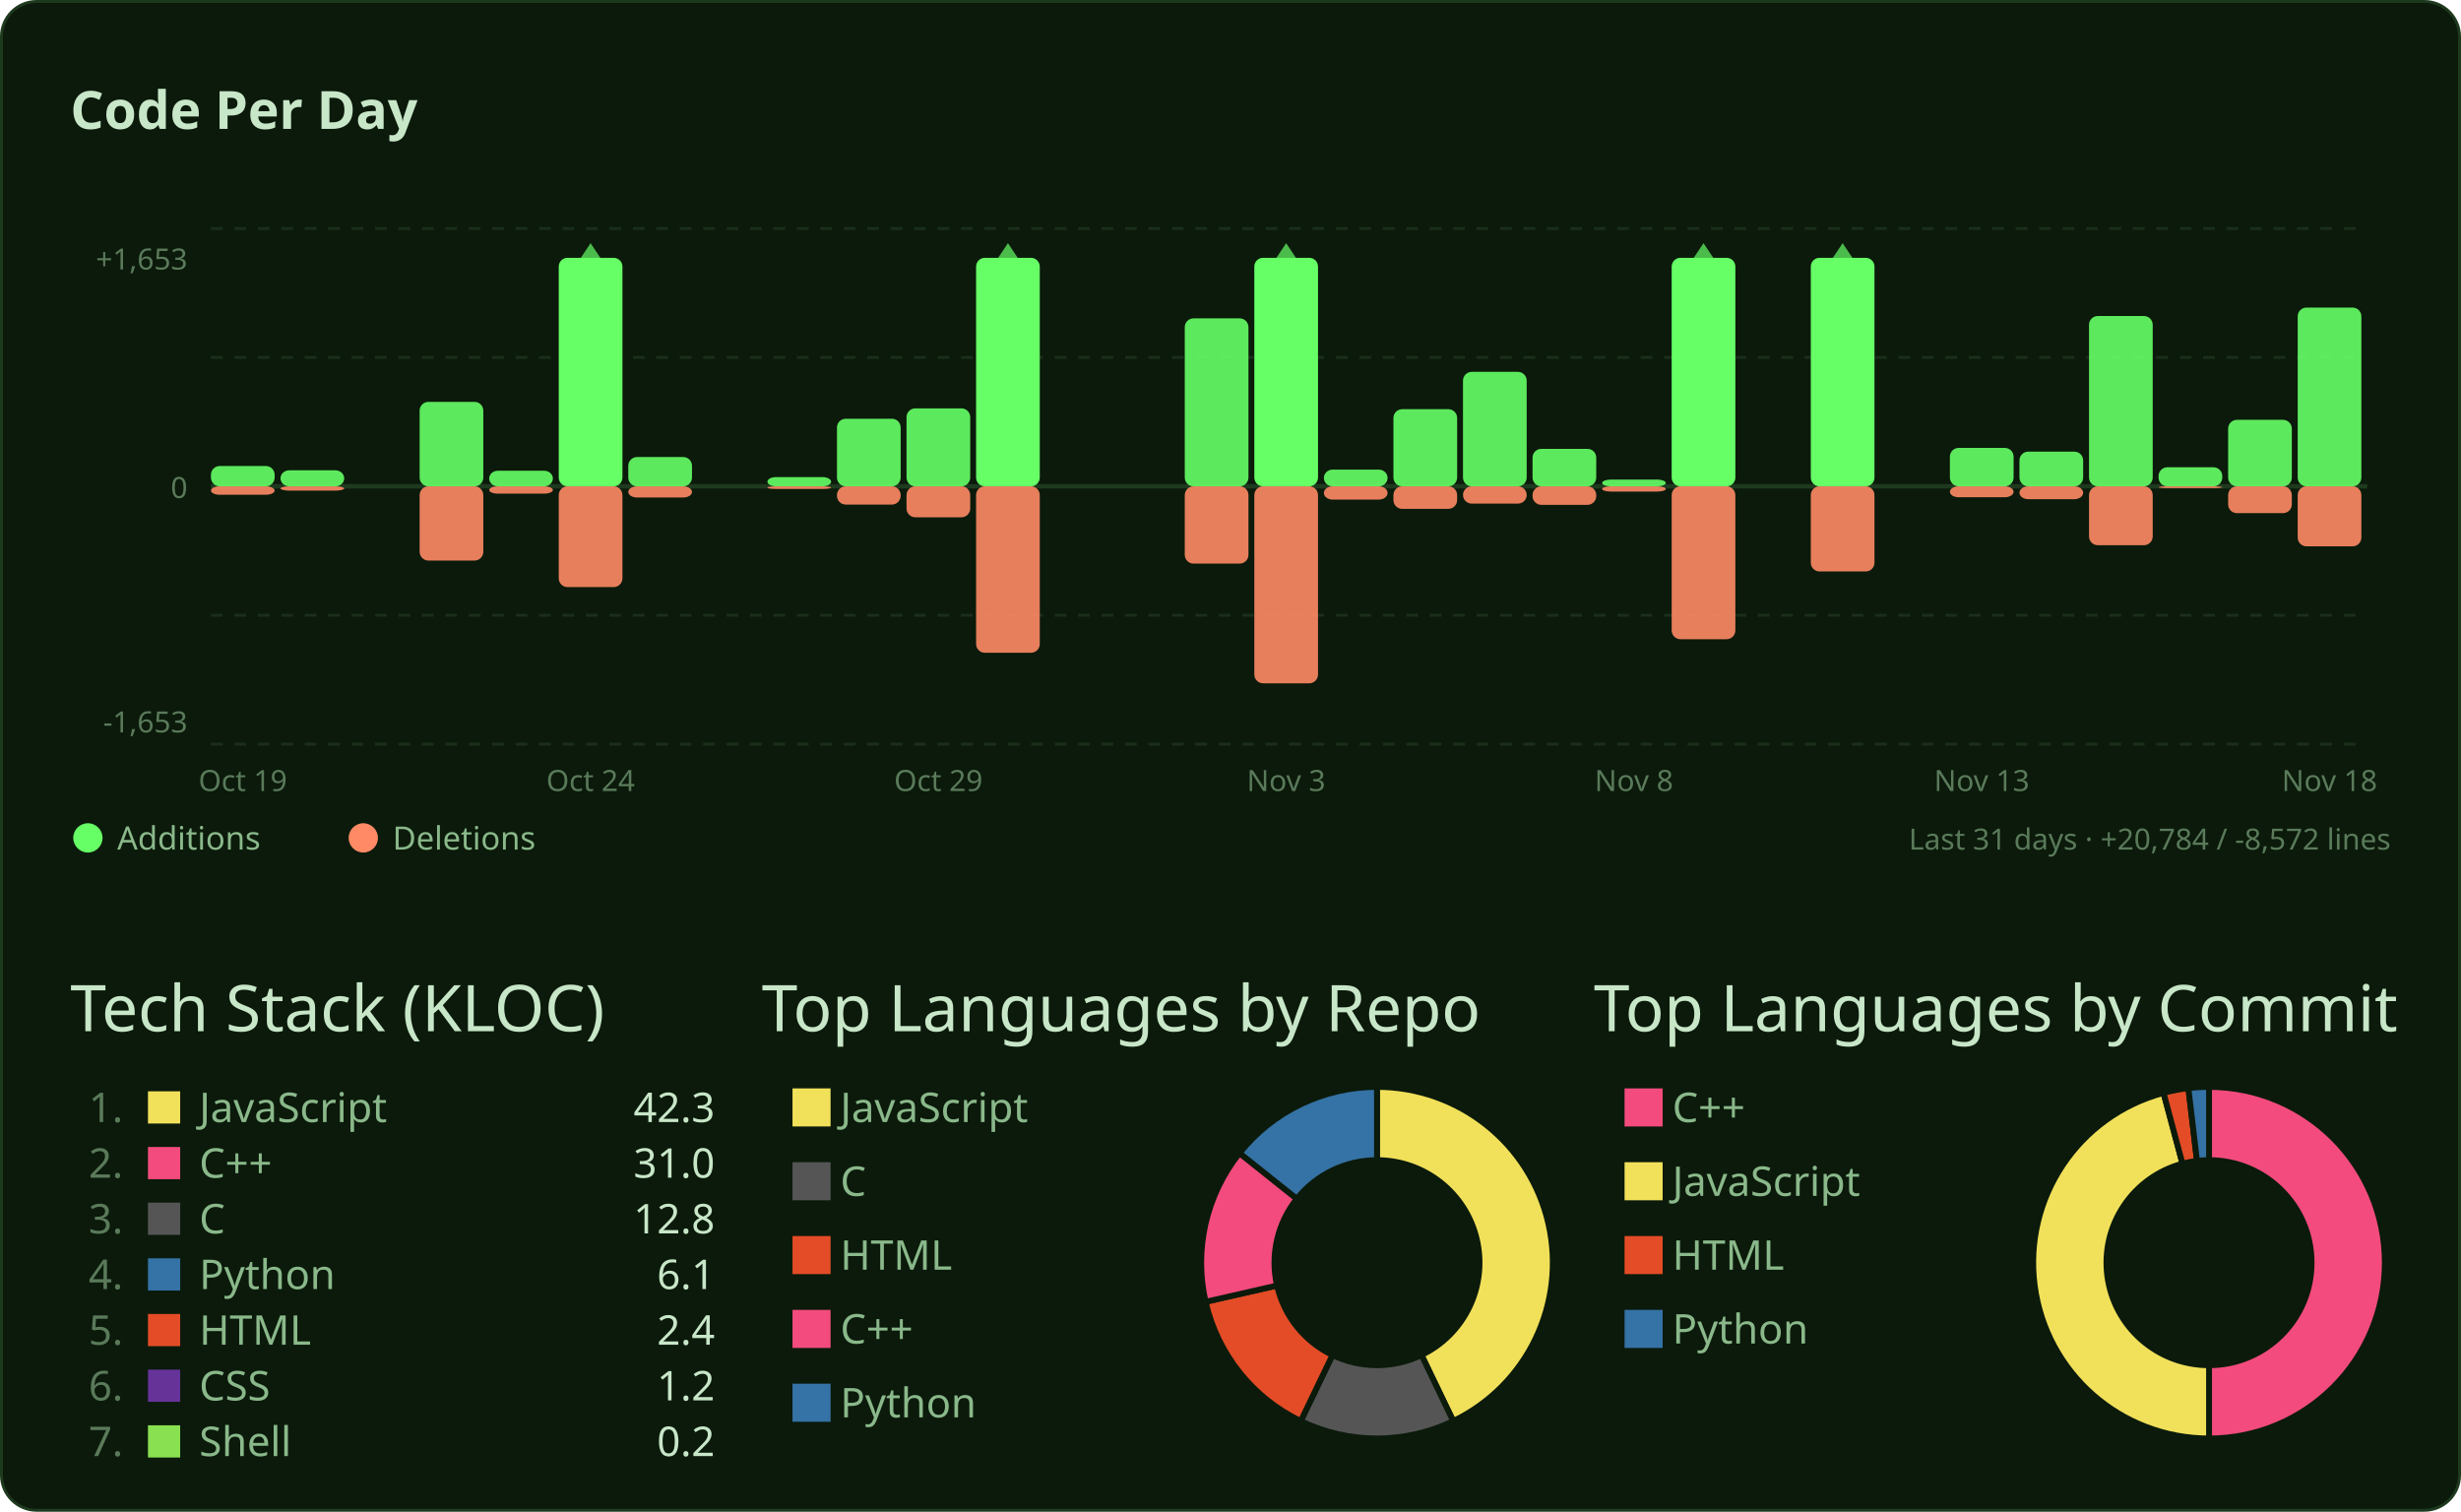
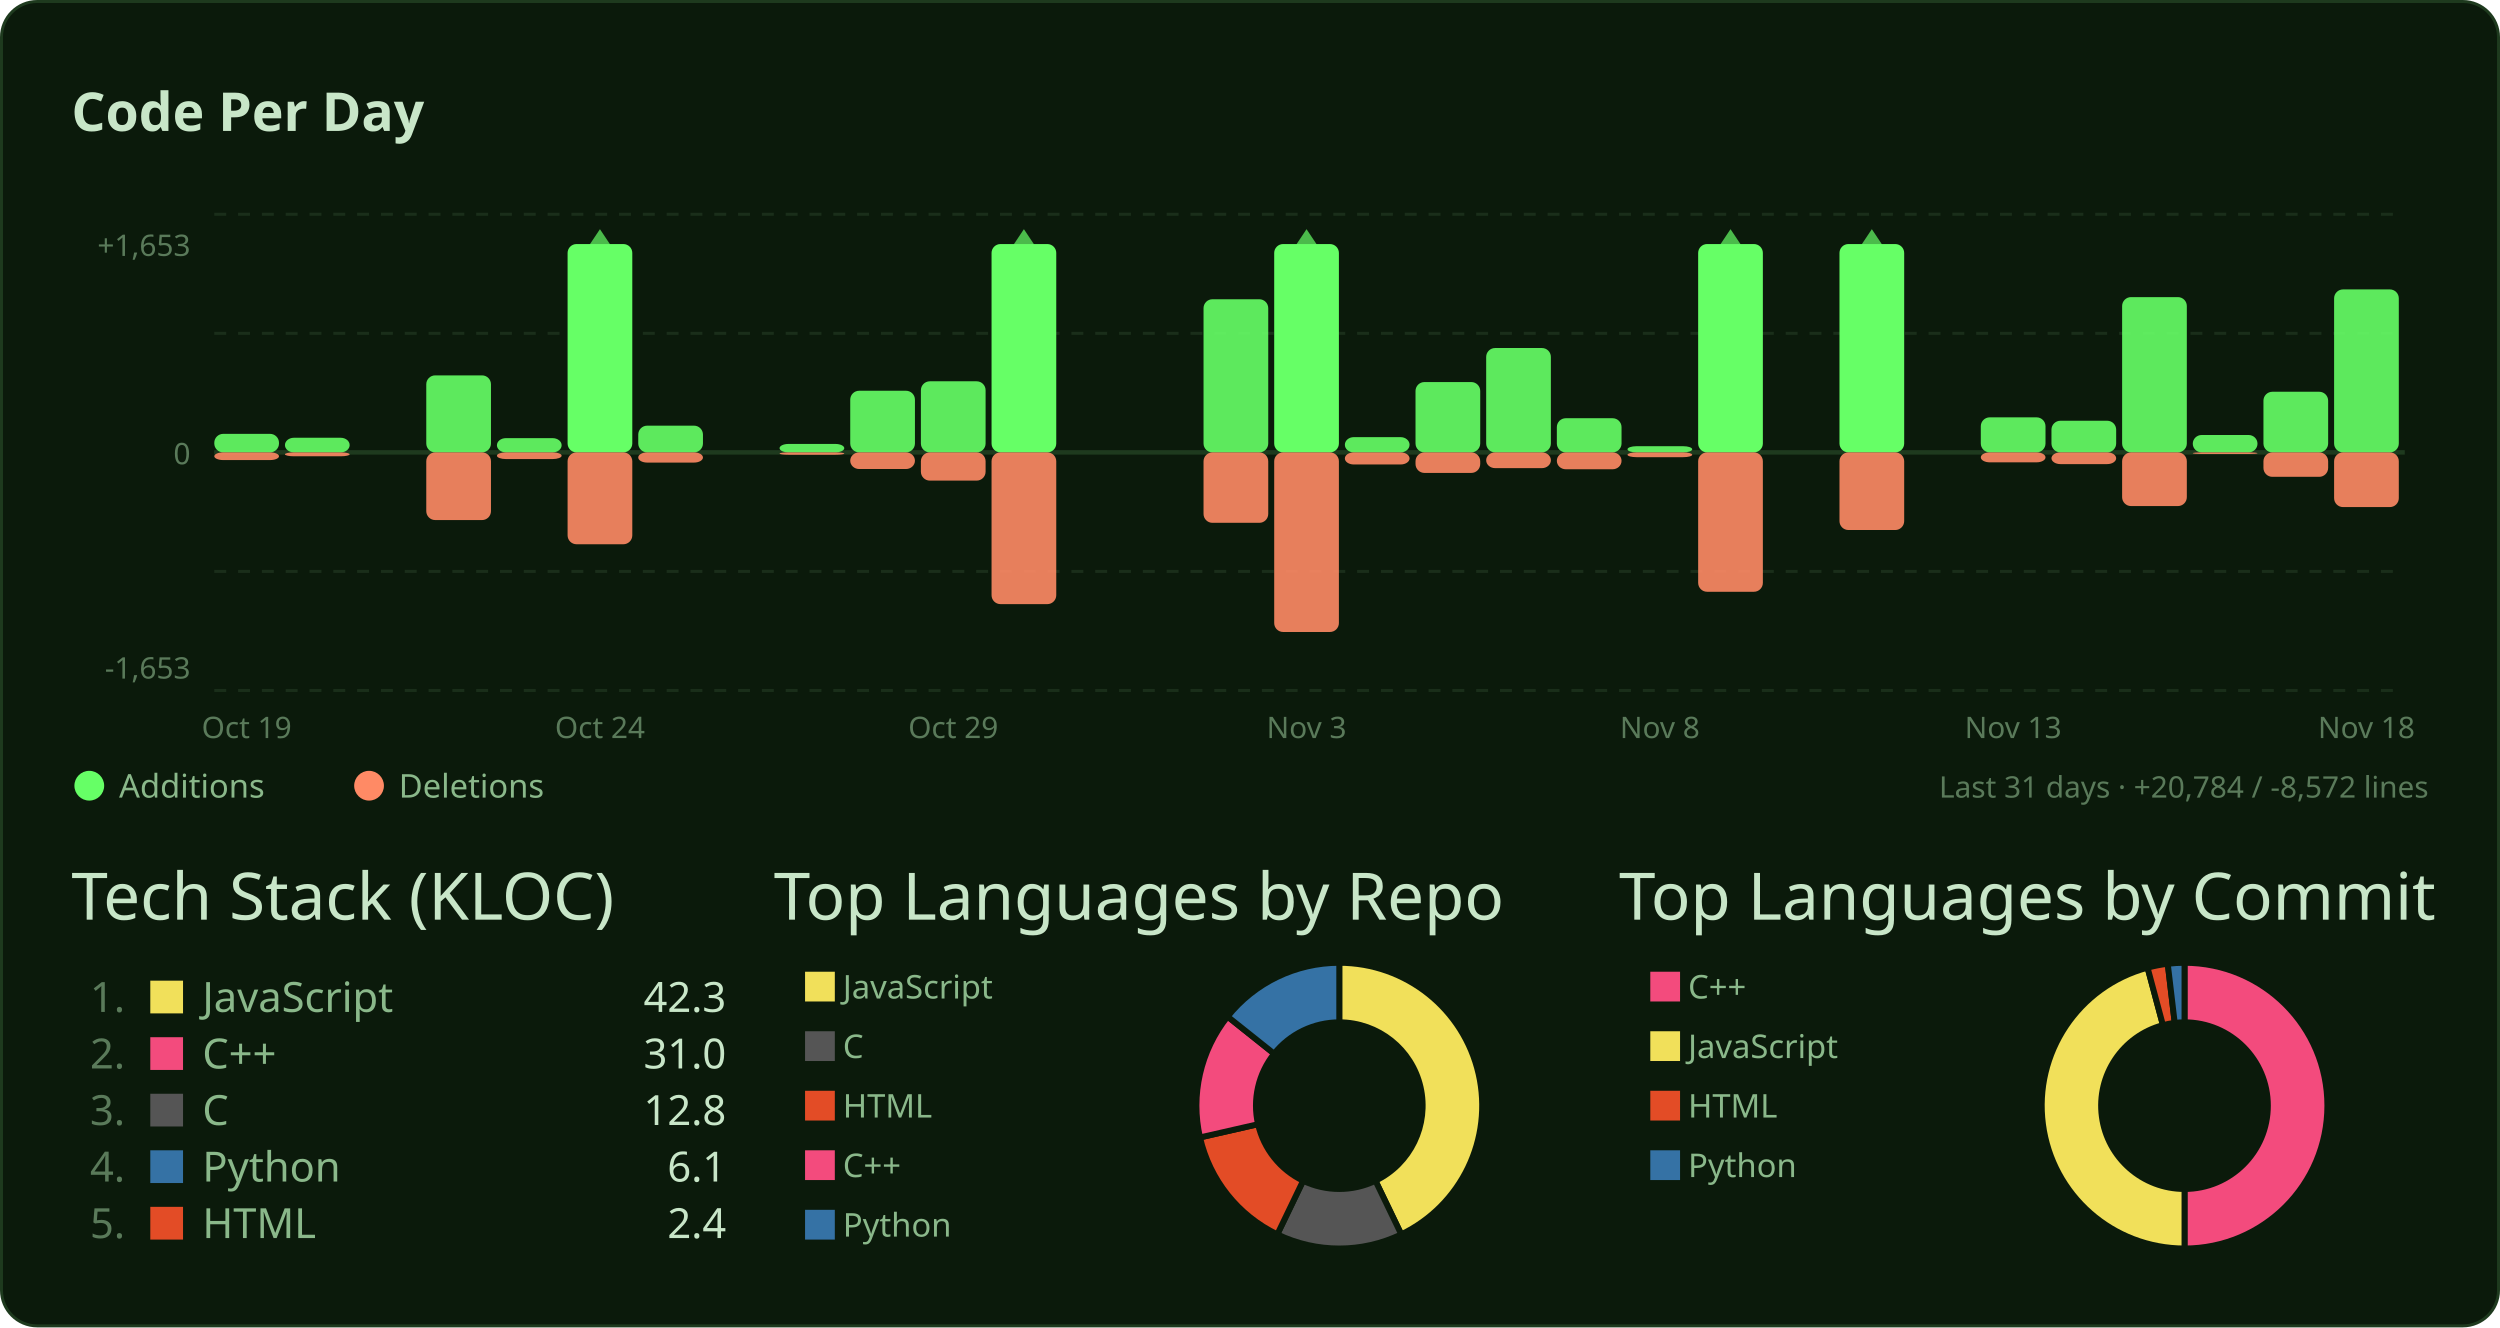
- <svg xmlns="http://www.w3.org/2000/svg" width="840" height="516" viewBox="0 0 840 516">
+ <svg xmlns="http://www.w3.org/2000/svg" width="840" height="446" viewBox="0 0 840 446">
  <style>
      @keyframes fadeInUp {
        from { opacity: 0; transform: translateY(12px); }
        to   { opacity: 1; transform: translateY(0); }
      }
      .cpd-header  { animation: fadeInUp 0.5s ease both; }
      .cpd-chart   { animation: fadeInUp 0.5s ease 0.15s both; }
      .cpd-legend  { animation: fadeInUp 0.5s ease 0.3s both; }
      .cpd-stack   { animation: fadeInUp 0.5s ease 0.45s both; }
    </style>
-   <rect x="0.5" y="0.5" width="839" height="515" rx="12" fill="#0b1a0b" stroke="#1e3a1e" stroke-width="1" />
+   <rect x="0.5" y="0.5" width="839" height="445" rx="12" fill="#0b1a0b" stroke="#1e3a1e" stroke-width="1" />
  <g class="cpd-header">
    <text x="24" y="44" fill="#c8e6c8" font-size="18" font-family="'Segoe UI', sans-serif" font-weight="700">Code Per Day</text>
  </g>
  <g class="cpd-chart">
-     <line x1="72" y1="78" x2="808" y2="78" stroke="#1a2e1a" stroke-width="1" stroke-dasharray="4,4" />
-     <line x1="72" y1="122" x2="808" y2="122" stroke="#1a2e1a" stroke-width="1" stroke-dasharray="4,4" />
-     <line x1="72" y1="166" x2="808" y2="166" stroke="#1a2e1a" stroke-width="1" stroke-dasharray="4,4" />
-     <line x1="72" y1="210" x2="808" y2="210" stroke="#1a2e1a" stroke-width="1" stroke-dasharray="4,4" />
-     <line x1="72" y1="254" x2="808" y2="254" stroke="#1a2e1a" stroke-width="1" stroke-dasharray="4,4" />
-     <line x1="72" y1="166" x2="808" y2="166" stroke="#1e3a1e" stroke-width="1.5" />
-     <text x="64" y="92" fill="#5a7a5a" font-size="10" font-family="'Segoe UI', sans-serif" text-anchor="end">+1,653</text>
-     <text x="64" y="250" fill="#5a7a5a" font-size="10" font-family="'Segoe UI', sans-serif" text-anchor="end">-1,653</text>
-     <text x="64" y="170" fill="#5a7a5a" font-size="10" font-family="'Segoe UI', sans-serif" text-anchor="end">0</text>
-     <rect x="72" y="159.064" width="21.742" height="6.936" fill="#66ff66" rx="3" opacity="0.9" />
-     <rect x="72" y="166" width="21.742" height="2.878" fill="#ff8a65" rx="3" opacity="0.9" />
-     <rect x="95.742" y="160.526" width="21.742" height="5.474" fill="#66ff66" rx="3" opacity="0.9" />
-     <rect x="95.742" y="166" width="21.742" height="1.463" fill="#ff8a65" rx="3" opacity="0.9" />
-     <rect x="143.226" y="137.169" width="21.742" height="28.831" fill="#66ff66" rx="3" opacity="0.9" />
-     <rect x="143.226" y="166" width="21.742" height="25.339" fill="#ff8a65" rx="3" opacity="0.9" />
-     <rect x="166.968" y="160.668" width="21.742" height="5.332" fill="#66ff66" rx="3" opacity="0.9" />
-     <rect x="166.968" y="166" width="21.742" height="2.501" fill="#ff8a65" rx="3" opacity="0.9" />
-     <rect x="190.71" y="88" width="21.742" height="78" fill="#66ff66" rx="3" opacity="1" />
-     <polygon points="197.581,89 205.581,89 201.581,83" fill="#66ff66" opacity="0.7" />
-     <rect x="190.71" y="166" width="21.742" height="34.399" fill="#ff8a65" rx="3" opacity="0.9" />
-     <rect x="214.452" y="155.996" width="21.742" height="10.004" fill="#66ff66" rx="3" opacity="0.9" />
-     <rect x="214.452" y="166" width="21.742" height="3.822" fill="#ff8a65" rx="3" opacity="0.9" />
-     <rect x="261.935" y="162.838" width="21.742" height="3.162" fill="#66ff66" rx="3" opacity="0.9" />
-     <rect x="261.935" y="166" width="21.742" height="0.897" fill="#ff8a65" rx="3" opacity="0.9" />
-     <rect x="285.677" y="142.926" width="21.742" height="23.074" fill="#66ff66" rx="3" opacity="0.9" />
-     <rect x="285.677" y="166" width="21.742" height="6.229" fill="#ff8a65" rx="3" opacity="0.9" />
-     <rect x="309.419" y="139.387" width="21.742" height="26.613" fill="#66ff66" rx="3" opacity="0.9" />
-     <rect x="309.419" y="166" width="21.742" height="10.57" fill="#ff8a65" rx="3" opacity="0.9" />
-     <rect x="333.161" y="88" width="21.742" height="78" fill="#66ff66" rx="3" opacity="1" />
-     <polygon points="340.032,89 348.032,89 344.032,83" fill="#66ff66" opacity="0.7" />
-     <rect x="333.161" y="166" width="21.742" height="56.813" fill="#ff8a65" rx="3" opacity="0.9" />
-     <rect x="404.387" y="108.668" width="21.742" height="57.332" fill="#66ff66" rx="3" opacity="0.9" />
-     <rect x="404.387" y="166" width="21.742" height="26.377" fill="#ff8a65" rx="3" opacity="0.9" />
-     <rect x="428.129" y="88" width="21.742" height="78" fill="#66ff66" rx="3" opacity="1" />
-     <polygon points="435,89 443,89 439,83" fill="#66ff66" opacity="0.7" />
-     <rect x="428.129" y="166" width="21.742" height="67.241" fill="#ff8a65" rx="3" opacity="0.9" />
-     <rect x="451.871" y="160.29" width="21.742" height="5.71" fill="#66ff66" rx="3" opacity="0.9" />
-     <rect x="451.871" y="166" width="21.742" height="4.53" fill="#ff8a65" rx="3" opacity="0.9" />
-     <rect x="475.613" y="139.67" width="21.742" height="26.33" fill="#66ff66" rx="3" opacity="0.9" />
-     <rect x="475.613" y="166" width="21.742" height="7.691" fill="#ff8a65" rx="3" opacity="0.9" />
-     <rect x="499.355" y="126.929" width="21.742" height="39.071" fill="#66ff66" rx="3" opacity="0.9" />
-     <rect x="499.355" y="166" width="21.742" height="5.898" fill="#ff8a65" rx="3" opacity="0.9" />
-     <rect x="523.097" y="153.212" width="21.742" height="12.788" fill="#66ff66" rx="3" opacity="0.9" />
-     <rect x="523.097" y="166" width="21.742" height="6.323" fill="#ff8a65" rx="3" opacity="0.9" />
-     <rect x="546.839" y="163.688" width="21.742" height="2.312" fill="#66ff66" rx="3" opacity="0.9" />
-     <rect x="546.839" y="166" width="21.742" height="1.793" fill="#ff8a65" rx="3" opacity="0.9" />
-     <rect x="570.581" y="88" width="21.742" height="78" fill="#66ff66" rx="3" opacity="1" />
-     <polygon points="577.452,89 585.452,89 581.452,83" fill="#66ff66" opacity="0.7" />
-     <rect x="570.581" y="166" width="21.742" height="52.189" fill="#ff8a65" rx="3" opacity="0.9" />
-     <rect x="618.065" y="88" width="21.742" height="78" fill="#66ff66" rx="3" opacity="1" />
-     <polygon points="624.935,89 632.935,89 628.935,83" fill="#66ff66" opacity="0.7" />
-     <rect x="618.065" y="166" width="21.742" height="29.067" fill="#ff8a65" rx="3" opacity="0.9" />
-     <rect x="665.548" y="152.882" width="21.742" height="13.118" fill="#66ff66" rx="3" opacity="0.9" />
-     <rect x="665.548" y="166" width="21.742" height="3.728" fill="#ff8a65" rx="3" opacity="0.9" />
-     <rect x="689.29" y="154.156" width="21.742" height="11.844" fill="#66ff66" rx="3" opacity="0.9" />
-     <rect x="689.29" y="166" width="21.742" height="4.388" fill="#ff8a65" rx="3" opacity="0.9" />
-     <rect x="713.032" y="107.866" width="21.742" height="58.134" fill="#66ff66" rx="3" opacity="0.9" />
-     <rect x="713.032" y="166" width="21.742" height="20.102" fill="#ff8a65" rx="3" opacity="0.9" />
-     <rect x="736.774" y="159.488" width="21.742" height="6.512" fill="#66ff66" rx="3" opacity="0.9" />
-     <rect x="736.774" y="166" width="21.742" height="0.613" fill="#ff8a65" rx="3" opacity="0.9" />
-     <rect x="760.516" y="143.303" width="21.742" height="22.697" fill="#66ff66" rx="3" opacity="0.9" />
-     <rect x="760.516" y="166" width="21.742" height="9.154" fill="#ff8a65" rx="3" opacity="0.9" />
-     <rect x="784.258" y="104.987" width="21.742" height="61.013" fill="#66ff66" rx="3" opacity="0.9" />
-     <rect x="784.258" y="166" width="21.742" height="20.479" fill="#ff8a65" rx="3" opacity="0.9" />
-     <text x="82.871" y="270" fill="#5a7a5a" font-size="10" font-family="'Segoe UI', sans-serif" text-anchor="middle">Oct 19</text>
-     <text x="201.581" y="270" fill="#5a7a5a" font-size="10" font-family="'Segoe UI', sans-serif" text-anchor="middle">Oct 24</text>
-     <text x="320.29" y="270" fill="#5a7a5a" font-size="10" font-family="'Segoe UI', sans-serif" text-anchor="middle">Oct 29</text>
-     <text x="439" y="270" fill="#5a7a5a" font-size="10" font-family="'Segoe UI', sans-serif" text-anchor="middle">Nov 3</text>
-     <text x="557.71" y="270" fill="#5a7a5a" font-size="10" font-family="'Segoe UI', sans-serif" text-anchor="middle">Nov 8</text>
-     <text x="676.419" y="270" fill="#5a7a5a" font-size="10" font-family="'Segoe UI', sans-serif" text-anchor="middle">Nov 13</text>
-     <text x="795.129" y="270" fill="#5a7a5a" font-size="10" font-family="'Segoe UI', sans-serif" text-anchor="middle">Nov 18</text>
+     <line x1="72" y1="72" x2="808" y2="72" stroke="#1a2e1a" stroke-width="1" stroke-dasharray="4,4" />
+     <line x1="72" y1="112" x2="808" y2="112" stroke="#1a2e1a" stroke-width="1" stroke-dasharray="4,4" />
+     <line x1="72" y1="152" x2="808" y2="152" stroke="#1a2e1a" stroke-width="1" stroke-dasharray="4,4" />
+     <line x1="72" y1="192" x2="808" y2="192" stroke="#1a2e1a" stroke-width="1" stroke-dasharray="4,4" />
+     <line x1="72" y1="232" x2="808" y2="232" stroke="#1a2e1a" stroke-width="1" stroke-dasharray="4,4" />
+     <line x1="72" y1="152" x2="808" y2="152" stroke="#1e3a1e" stroke-width="1.5" />
+     <text x="64" y="86" fill="#5a7a5a" font-size="10" font-family="'Segoe UI', sans-serif" text-anchor="end">+1,653</text>
+     <text x="64" y="228" fill="#5a7a5a" font-size="10" font-family="'Segoe UI', sans-serif" text-anchor="end">-1,653</text>
+     <text x="64" y="156" fill="#5a7a5a" font-size="10" font-family="'Segoe UI', sans-serif" text-anchor="end">0</text>
+     <rect x="72" y="145.775" width="21.742" height="6.225" fill="#66ff66" rx="3" opacity="0.9" />
+     <rect x="72" y="152" width="21.742" height="2.583" fill="#ff8a65" rx="3" opacity="0.9" />
+     <rect x="95.742" y="147.088" width="21.742" height="4.912" fill="#66ff66" rx="3" opacity="0.9" />
+     <rect x="95.742" y="152" width="21.742" height="1.313" fill="#ff8a65" rx="3" opacity="0.9" />
+     <rect x="143.226" y="126.126" width="21.742" height="25.874" fill="#66ff66" rx="3" opacity="0.9" />
+     <rect x="143.226" y="152" width="21.742" height="22.74" fill="#ff8a65" rx="3" opacity="0.9" />
+     <rect x="166.968" y="147.215" width="21.742" height="4.785" fill="#66ff66" rx="3" opacity="0.9" />
+     <rect x="166.968" y="152" width="21.742" height="2.244" fill="#ff8a65" rx="3" opacity="0.9" />
+     <rect x="190.71" y="82" width="21.742" height="70" fill="#66ff66" rx="3" opacity="1" />
+     <polygon points="197.581,83 205.581,83 201.581,77" fill="#66ff66" opacity="0.7" />
+     <rect x="190.71" y="152" width="21.742" height="30.871" fill="#ff8a65" rx="3" opacity="0.9" />
+     <rect x="214.452" y="143.022" width="21.742" height="8.978" fill="#66ff66" rx="3" opacity="0.9" />
+     <rect x="214.452" y="152" width="21.742" height="3.43" fill="#ff8a65" rx="3" opacity="0.9" />
+     <rect x="261.935" y="149.163" width="21.742" height="2.837" fill="#66ff66" rx="3" opacity="0.9" />
+     <rect x="261.935" y="152" width="21.742" height="0.805" fill="#ff8a65" rx="3" opacity="0.9" />
+     <rect x="285.677" y="131.292" width="21.742" height="20.708" fill="#66ff66" rx="3" opacity="0.9" />
+     <rect x="285.677" y="152" width="21.742" height="5.59" fill="#ff8a65" rx="3" opacity="0.9" />
+     <rect x="309.419" y="128.116" width="21.742" height="23.884" fill="#66ff66" rx="3" opacity="0.9" />
+     <rect x="309.419" y="152" width="21.742" height="9.486" fill="#ff8a65" rx="3" opacity="0.9" />
+     <rect x="333.161" y="82" width="21.742" height="70" fill="#66ff66" rx="3" opacity="1" />
+     <polygon points="340.032,83 348.032,83 344.032,77" fill="#66ff66" opacity="0.7" />
+     <rect x="333.161" y="152" width="21.742" height="50.986" fill="#ff8a65" rx="3" opacity="0.9" />
+     <rect x="404.387" y="100.548" width="21.742" height="51.452" fill="#66ff66" rx="3" opacity="0.9" />
+     <rect x="404.387" y="152" width="21.742" height="23.672" fill="#ff8a65" rx="3" opacity="0.9" />
+     <rect x="428.129" y="82" width="21.742" height="70" fill="#66ff66" rx="3" opacity="1" />
+     <polygon points="435,83 443,83 439,77" fill="#66ff66" opacity="0.7" />
+     <rect x="428.129" y="152" width="21.742" height="60.345" fill="#ff8a65" rx="3" opacity="0.9" />
+     <rect x="451.871" y="146.876" width="21.742" height="5.124" fill="#66ff66" rx="3" opacity="0.9" />
+     <rect x="451.871" y="152" width="21.742" height="4.065" fill="#ff8a65" rx="3" opacity="0.9" />
+     <rect x="475.613" y="128.37" width="21.742" height="23.63" fill="#66ff66" rx="3" opacity="0.9" />
+     <rect x="475.613" y="152" width="21.742" height="6.903" fill="#ff8a65" rx="3" opacity="0.9" />
+     <rect x="499.355" y="116.936" width="21.742" height="35.064" fill="#66ff66" rx="3" opacity="0.9" />
+     <rect x="499.355" y="152" width="21.742" height="5.293" fill="#ff8a65" rx="3" opacity="0.9" />
+     <rect x="523.097" y="140.524" width="21.742" height="11.476" fill="#66ff66" rx="3" opacity="0.9" />
+     <rect x="523.097" y="152" width="21.742" height="5.675" fill="#ff8a65" rx="3" opacity="0.9" />
+     <rect x="546.839" y="149.925" width="21.742" height="2.075" fill="#66ff66" rx="3" opacity="0.9" />
+     <rect x="546.839" y="152" width="21.742" height="1.609" fill="#ff8a65" rx="3" opacity="0.9" />
+     <rect x="570.581" y="82" width="21.742" height="70" fill="#66ff66" rx="3" opacity="1" />
+     <polygon points="577.452,83 585.452,83 581.452,77" fill="#66ff66" opacity="0.7" />
+     <rect x="570.581" y="152" width="21.742" height="46.836" fill="#ff8a65" rx="3" opacity="0.9" />
+     <rect x="618.065" y="82" width="21.742" height="70" fill="#66ff66" rx="3" opacity="1" />
+     <polygon points="624.935,83 632.935,83 628.935,77" fill="#66ff66" opacity="0.7" />
+     <rect x="618.065" y="152" width="21.742" height="26.086" fill="#ff8a65" rx="3" opacity="0.9" />
+     <rect x="665.548" y="140.227" width="21.742" height="11.773" fill="#66ff66" rx="3" opacity="0.9" />
+     <rect x="665.548" y="152" width="21.742" height="3.345" fill="#ff8a65" rx="3" opacity="0.9" />
+     <rect x="689.29" y="141.371" width="21.742" height="10.629" fill="#66ff66" rx="3" opacity="0.9" />
+     <rect x="689.29" y="152" width="21.742" height="3.938" fill="#ff8a65" rx="3" opacity="0.9" />
+     <rect x="713.032" y="99.828" width="21.742" height="52.172" fill="#66ff66" rx="3" opacity="0.9" />
+     <rect x="713.032" y="152" width="21.742" height="18.04" fill="#ff8a65" rx="3" opacity="0.9" />
+     <rect x="736.774" y="146.156" width="21.742" height="5.844" fill="#66ff66" rx="3" opacity="0.9" />
+     <rect x="736.774" y="152" width="21.742" height="0.551" fill="#ff8a65" rx="3" opacity="0.9" />
+     <rect x="760.516" y="131.631" width="21.742" height="20.369" fill="#66ff66" rx="3" opacity="0.9" />
+     <rect x="760.516" y="152" width="21.742" height="8.215" fill="#ff8a65" rx="3" opacity="0.9" />
+     <rect x="784.258" y="97.245" width="21.742" height="54.755" fill="#66ff66" rx="3" opacity="0.9" />
+     <rect x="784.258" y="152" width="21.742" height="18.379" fill="#ff8a65" rx="3" opacity="0.9" />
+     <text x="82.871" y="248" fill="#5a7a5a" font-size="10" font-family="'Segoe UI', sans-serif" text-anchor="middle">Oct 19</text>
+     <text x="201.581" y="248" fill="#5a7a5a" font-size="10" font-family="'Segoe UI', sans-serif" text-anchor="middle">Oct 24</text>
+     <text x="320.29" y="248" fill="#5a7a5a" font-size="10" font-family="'Segoe UI', sans-serif" text-anchor="middle">Oct 29</text>
+     <text x="439" y="248" fill="#5a7a5a" font-size="10" font-family="'Segoe UI', sans-serif" text-anchor="middle">Nov 3</text>
+     <text x="557.71" y="248" fill="#5a7a5a" font-size="10" font-family="'Segoe UI', sans-serif" text-anchor="middle">Nov 8</text>
+     <text x="676.419" y="248" fill="#5a7a5a" font-size="10" font-family="'Segoe UI', sans-serif" text-anchor="middle">Nov 13</text>
+     <text x="795.129" y="248" fill="#5a7a5a" font-size="10" font-family="'Segoe UI', sans-serif" text-anchor="middle">Nov 18</text>
  </g>
  <g class="cpd-legend">
-     <circle cx="30" cy="286" r="5" fill="#66ff66" />
-     <text x="40" y="290" fill="#8ab88a" font-size="11" font-family="'Segoe UI', sans-serif">Additions</text>
-     <circle cx="124" cy="286" r="5" fill="#ff8a65" />
-     <text x="134" y="290" fill="#8ab88a" font-size="11" font-family="'Segoe UI', sans-serif">Deletions</text>
-     <text x="816" y="290" fill="#5a7a5a" font-size="10" font-family="'Segoe UI', sans-serif" text-anchor="end">Last 31 days · +20,784 / -8,572 lines</text>
+     <circle cx="30" cy="264" r="5" fill="#66ff66" />
+     <text x="40" y="268" fill="#8ab88a" font-size="11" font-family="'Segoe UI', sans-serif">Additions</text>
+     <circle cx="124" cy="264" r="5" fill="#ff8a65" />
+     <text x="134" y="268" fill="#8ab88a" font-size="11" font-family="'Segoe UI', sans-serif">Deletions</text>
+     <text x="816" y="268" fill="#5a7a5a" font-size="10" font-family="'Segoe UI', sans-serif" text-anchor="end">Last 31 days · +20,784 / -8,572 lines</text>
  </g>
  <g class="cpd-stack">
-     <text x="24" y="352" fill="#c8e6c8" font-size="22" font-family="'Segoe UI', Ubuntu, 'Helvetica Neue', sans-serif">Tech Stack (KLOC)</text>
-     <text x="42" y="383" fill="#5a7a5a" font-size="14" text-anchor="end" font-family="'Segoe UI', Ubuntu, 'Helvetica Neue', sans-serif">1.</text>
-     <rect x="50" y="372" width="12" height="12" fill="#f1e05a" stroke="#0b1a0b" stroke-width="1" />
-     <text x="68" y="383" fill="#8ab88a" font-size="14" font-family="'Segoe UI', Ubuntu, 'Helvetica Neue', sans-serif">JavaScript</text>
-     <text x="244" y="383" fill="#c8e6c8" font-size="14" text-anchor="end" font-family="'Segoe UI', Ubuntu, 'Helvetica Neue', sans-serif">42.3</text>
-     <text x="42" y="402" fill="#5a7a5a" font-size="14" text-anchor="end" font-family="'Segoe UI', Ubuntu, 'Helvetica Neue', sans-serif">2.</text>
-     <rect x="50" y="391" width="12" height="12" fill="#f34b7d" stroke="#0b1a0b" stroke-width="1" />
-     <text x="68" y="402" fill="#8ab88a" font-size="14" font-family="'Segoe UI', Ubuntu, 'Helvetica Neue', sans-serif">C++</text>
-     <text x="244" y="402" fill="#c8e6c8" font-size="14" text-anchor="end" font-family="'Segoe UI', Ubuntu, 'Helvetica Neue', sans-serif">31.0</text>
-     <text x="42" y="421" fill="#5a7a5a" font-size="14" text-anchor="end" font-family="'Segoe UI', Ubuntu, 'Helvetica Neue', sans-serif">3.</text>
-     <rect x="50" y="410" width="12" height="12" fill="#555555" stroke="#0b1a0b" stroke-width="1" />
-     <text x="68" y="421" fill="#8ab88a" font-size="14" font-family="'Segoe UI', Ubuntu, 'Helvetica Neue', sans-serif">C</text>
-     <text x="244" y="421" fill="#c8e6c8" font-size="14" text-anchor="end" font-family="'Segoe UI', Ubuntu, 'Helvetica Neue', sans-serif">12.8</text>
-     <text x="42" y="440" fill="#5a7a5a" font-size="14" text-anchor="end" font-family="'Segoe UI', Ubuntu, 'Helvetica Neue', sans-serif">4.</text>
-     <rect x="50" y="429" width="12" height="12" fill="#3572A5" stroke="#0b1a0b" stroke-width="1" />
-     <text x="68" y="440" fill="#8ab88a" font-size="14" font-family="'Segoe UI', Ubuntu, 'Helvetica Neue', sans-serif">Python</text>
-     <text x="244" y="440" fill="#c8e6c8" font-size="14" text-anchor="end" font-family="'Segoe UI', Ubuntu, 'Helvetica Neue', sans-serif">6.1</text>
-     <text x="42" y="459" fill="#5a7a5a" font-size="14" text-anchor="end" font-family="'Segoe UI', Ubuntu, 'Helvetica Neue', sans-serif">5.</text>
-     <rect x="50" y="448" width="12" height="12" fill="#e34c26" stroke="#0b1a0b" stroke-width="1" />
-     <text x="68" y="459" fill="#8ab88a" font-size="14" font-family="'Segoe UI', Ubuntu, 'Helvetica Neue', sans-serif">HTML</text>
-     <text x="244" y="459" fill="#c8e6c8" font-size="14" text-anchor="end" font-family="'Segoe UI', Ubuntu, 'Helvetica Neue', sans-serif">2.4</text>
-     <text x="42" y="478" fill="#5a7a5a" font-size="14" text-anchor="end" font-family="'Segoe UI', Ubuntu, 'Helvetica Neue', sans-serif">6.</text>
-     <rect x="50" y="467" width="12" height="12" fill="#663399" stroke="#0b1a0b" stroke-width="1" />
-     <text x="68" y="478" fill="#8ab88a" font-size="14" font-family="'Segoe UI', Ubuntu, 'Helvetica Neue', sans-serif">CSS</text>
-     <text x="244" y="478" fill="#c8e6c8" font-size="14" text-anchor="end" font-family="'Segoe UI', Ubuntu, 'Helvetica Neue', sans-serif">1.2</text>
-     <text x="42" y="497" fill="#5a7a5a" font-size="14" text-anchor="end" font-family="'Segoe UI', Ubuntu, 'Helvetica Neue', sans-serif">7.</text>
-     <rect x="50" y="486" width="12" height="12" fill="#89e051" stroke="#0b1a0b" stroke-width="1" />
-     <text x="68" y="497" fill="#8ab88a" font-size="14" font-family="'Segoe UI', Ubuntu, 'Helvetica Neue', sans-serif">Shell</text>
-     <text x="244" y="497" fill="#c8e6c8" font-size="14" text-anchor="end" font-family="'Segoe UI', Ubuntu, 'Helvetica Neue', sans-serif">0.2</text>
-     <text x="260" y="352" fill="#c8e6c8" font-size="22" font-family="'Segoe UI', Ubuntu, 'Helvetica Neue', sans-serif">Top Languages by Repo</text>
-     <rect x="270" y="371.0" width="14" height="14" fill="#f1e05a" stroke="#0b1a0b" stroke-width="1" />
-     <text x="286.8" y="383.0" fill="#8ab88a" font-size="14" font-family="'Segoe UI', Ubuntu, 'Helvetica Neue', sans-serif">JavaScript</text>
-     <rect x="270" y="396.2" width="14" height="14" fill="#555555" stroke="#0b1a0b" stroke-width="1" />
-     <text x="286.8" y="408.2" fill="#8ab88a" font-size="14" font-family="'Segoe UI', Ubuntu, 'Helvetica Neue', sans-serif">C</text>
-     <rect x="270" y="421.4" width="14" height="14" fill="#e34c26" stroke="#0b1a0b" stroke-width="1" />
-     <text x="286.8" y="433.4" fill="#8ab88a" font-size="14" font-family="'Segoe UI', Ubuntu, 'Helvetica Neue', sans-serif">HTML</text>
-     <rect x="270" y="446.6" width="14" height="14" fill="#f34b7d" stroke="#0b1a0b" stroke-width="1" />
-     <text x="286.8" y="458.6" fill="#8ab88a" font-size="14" font-family="'Segoe UI', Ubuntu, 'Helvetica Neue', sans-serif">C++</text>
-     <rect x="270" y="471.8" width="14" height="14" fill="#3572A5" stroke="#0b1a0b" stroke-width="1" />
-     <text x="286.8" y="483.8" fill="#8ab88a" font-size="14" font-family="'Segoe UI', Ubuntu, 'Helvetica Neue', sans-serif">Python</text>
-     <path d="M470.00,371.00A60,60,0,0,1,496.03,485.06L485.19,462.53A35,35,0,0,0,470.00,396.00Z" fill="#f1e05a" stroke="#0b1a0b" stroke-width="2" />
-     <path d="M496.03,485.06A60,60,0,0,1,443.97,485.06L454.81,462.53A35,35,0,0,0,485.19,462.53Z" fill="#555555" stroke="#0b1a0b" stroke-width="2" />
-     <path d="M443.97,485.06A60,60,0,0,1,411.50,444.35L435.88,438.79A35,35,0,0,0,454.81,462.53Z" fill="#e34c26" stroke="#0b1a0b" stroke-width="2" />
-     <path d="M411.50,444.35A60,60,0,0,1,423.09,393.59L442.64,409.18A35,35,0,0,0,435.88,438.79Z" fill="#f34b7d" stroke="#0b1a0b" stroke-width="2" />
-     <path d="M423.09,393.59A60,60,0,0,1,470.00,371.00L470.00,396.00A35,35,0,0,0,442.64,409.18Z" fill="#3572A5" stroke="#0b1a0b" stroke-width="2" />
-     <text x="544" y="352" fill="#c8e6c8" font-size="22" font-family="'Segoe UI', Ubuntu, 'Helvetica Neue', sans-serif">Top Languages by Commit</text>
-     <rect x="554" y="371.0" width="14" height="14" fill="#f34b7d" stroke="#0b1a0b" stroke-width="1" />
-     <text x="570.8" y="383.0" fill="#8ab88a" font-size="14" font-family="'Segoe UI', Ubuntu, 'Helvetica Neue', sans-serif">C++</text>
-     <rect x="554" y="396.2" width="14" height="14" fill="#f1e05a" stroke="#0b1a0b" stroke-width="1" />
-     <text x="570.8" y="408.2" fill="#8ab88a" font-size="14" font-family="'Segoe UI', Ubuntu, 'Helvetica Neue', sans-serif">JavaScript</text>
-     <rect x="554" y="421.4" width="14" height="14" fill="#e34c26" stroke="#0b1a0b" stroke-width="1" />
-     <text x="570.8" y="433.4" fill="#8ab88a" font-size="14" font-family="'Segoe UI', Ubuntu, 'Helvetica Neue', sans-serif">HTML</text>
-     <rect x="554" y="446.6" width="14" height="14" fill="#3572A5" stroke="#0b1a0b" stroke-width="1" />
-     <text x="570.8" y="458.6" fill="#8ab88a" font-size="14" font-family="'Segoe UI', Ubuntu, 'Helvetica Neue', sans-serif">Python</text>
-     <path d="M754.00,371.00A60,60,0,0,1,754.00,491.00L754.00,466.00A35,35,0,0,0,754.00,396.00Z" fill="#f34b7d" stroke="#0b1a0b" stroke-width="2" />
-     <path d="M754.00,491.00A60,60,0,0,1,738.47,373.04L744.94,397.19A35,35,0,0,0,754.00,466.00Z" fill="#f1e05a" stroke="#0b1a0b" stroke-width="2" />
-     <path d="M738.47,373.04A60,60,0,0,1,746.95,371.42L749.89,396.24A35,35,0,0,0,744.94,397.19Z" fill="#e34c26" stroke="#0b1a0b" stroke-width="2" />
-     <path d="M746.95,371.42A60,60,0,0,1,754.00,371.00L754.00,396.00A35,35,0,0,0,749.89,396.24Z" fill="#3572A5" stroke="#0b1a0b" stroke-width="2" />
+     <text x="24" y="309" fill="#c8e6c8" font-size="22" font-family="'Segoe UI', Ubuntu, 'Helvetica Neue', sans-serif">Tech Stack (KLOC)</text>
+     <text x="42" y="340" fill="#5a7a5a" font-size="14" text-anchor="end" font-family="'Segoe UI', Ubuntu, 'Helvetica Neue', sans-serif">1.</text>
+     <rect x="50" y="329" width="12" height="12" fill="#f1e05a" stroke="#0b1a0b" stroke-width="1" />
+     <text x="68" y="340" fill="#8ab88a" font-size="14" font-family="'Segoe UI', Ubuntu, 'Helvetica Neue', sans-serif">JavaScript</text>
+     <text x="244" y="340" fill="#c8e6c8" font-size="14" text-anchor="end" font-family="'Segoe UI', Ubuntu, 'Helvetica Neue', sans-serif">42.3</text>
+     <text x="42" y="359" fill="#5a7a5a" font-size="14" text-anchor="end" font-family="'Segoe UI', Ubuntu, 'Helvetica Neue', sans-serif">2.</text>
+     <rect x="50" y="348" width="12" height="12" fill="#f34b7d" stroke="#0b1a0b" stroke-width="1" />
+     <text x="68" y="359" fill="#8ab88a" font-size="14" font-family="'Segoe UI', Ubuntu, 'Helvetica Neue', sans-serif">C++</text>
+     <text x="244" y="359" fill="#c8e6c8" font-size="14" text-anchor="end" font-family="'Segoe UI', Ubuntu, 'Helvetica Neue', sans-serif">31.0</text>
+     <text x="42" y="378" fill="#5a7a5a" font-size="14" text-anchor="end" font-family="'Segoe UI', Ubuntu, 'Helvetica Neue', sans-serif">3.</text>
+     <rect x="50" y="367" width="12" height="12" fill="#555555" stroke="#0b1a0b" stroke-width="1" />
+     <text x="68" y="378" fill="#8ab88a" font-size="14" font-family="'Segoe UI', Ubuntu, 'Helvetica Neue', sans-serif">C</text>
+     <text x="244" y="378" fill="#c8e6c8" font-size="14" text-anchor="end" font-family="'Segoe UI', Ubuntu, 'Helvetica Neue', sans-serif">12.8</text>
+     <text x="42" y="397" fill="#5a7a5a" font-size="14" text-anchor="end" font-family="'Segoe UI', Ubuntu, 'Helvetica Neue', sans-serif">4.</text>
+     <rect x="50" y="386" width="12" height="12" fill="#3572A5" stroke="#0b1a0b" stroke-width="1" />
+     <text x="68" y="397" fill="#8ab88a" font-size="14" font-family="'Segoe UI', Ubuntu, 'Helvetica Neue', sans-serif">Python</text>
+     <text x="244" y="397" fill="#c8e6c8" font-size="14" text-anchor="end" font-family="'Segoe UI', Ubuntu, 'Helvetica Neue', sans-serif">6.1</text>
+     <text x="42" y="416" fill="#5a7a5a" font-size="14" text-anchor="end" font-family="'Segoe UI', Ubuntu, 'Helvetica Neue', sans-serif">5.</text>
+     <rect x="50" y="405" width="12" height="12" fill="#e34c26" stroke="#0b1a0b" stroke-width="1" />
+     <text x="68" y="416" fill="#8ab88a" font-size="14" font-family="'Segoe UI', Ubuntu, 'Helvetica Neue', sans-serif">HTML</text>
+     <text x="244" y="416" fill="#c8e6c8" font-size="14" text-anchor="end" font-family="'Segoe UI', Ubuntu, 'Helvetica Neue', sans-serif">2.4</text>
+     <text x="260" y="309" fill="#c8e6c8" font-size="22" font-family="'Segoe UI', Ubuntu, 'Helvetica Neue', sans-serif">Top Languages by Repo</text>
+     <rect x="270" y="326.0" width="11" height="11" fill="#f1e05a" stroke="#0b1a0b" stroke-width="1" />
+     <text x="283.2" y="335.5" fill="#8ab88a" font-size="11" font-family="'Segoe UI', Ubuntu, 'Helvetica Neue', sans-serif">JavaScript</text>
+     <rect x="270" y="346.0" width="11" height="11" fill="#555555" stroke="#0b1a0b" stroke-width="1" />
+     <text x="283.2" y="355.5" fill="#8ab88a" font-size="11" font-family="'Segoe UI', Ubuntu, 'Helvetica Neue', sans-serif">C</text>
+     <rect x="270" y="366.0" width="11" height="11" fill="#e34c26" stroke="#0b1a0b" stroke-width="1" />
+     <text x="283.2" y="375.5" fill="#8ab88a" font-size="11" font-family="'Segoe UI', Ubuntu, 'Helvetica Neue', sans-serif">HTML</text>
+     <rect x="270" y="386.0" width="11" height="11" fill="#f34b7d" stroke="#0b1a0b" stroke-width="1" />
+     <text x="283.2" y="395.5" fill="#8ab88a" font-size="11" font-family="'Segoe UI', Ubuntu, 'Helvetica Neue', sans-serif">C++</text>
+     <rect x="270" y="406.0" width="11" height="11" fill="#3572A5" stroke="#0b1a0b" stroke-width="1" />
+     <text x="283.2" y="415.5" fill="#8ab88a" font-size="11" font-family="'Segoe UI', Ubuntu, 'Helvetica Neue', sans-serif">Python</text>
+     <path d="M450.00,323.50A48,48,0,0,1,470.83,414.75L462.15,396.73A28,28,0,0,0,450.00,343.50Z" fill="#f1e05a" stroke="#0b1a0b" stroke-width="2" />
+     <path d="M470.83,414.75A48,48,0,0,1,429.17,414.75L437.85,396.73A28,28,0,0,0,462.15,396.73Z" fill="#555555" stroke="#0b1a0b" stroke-width="2" />
+     <path d="M429.17,414.75A48,48,0,0,1,403.20,382.18L422.70,377.73A28,28,0,0,0,437.85,396.73Z" fill="#e34c26" stroke="#0b1a0b" stroke-width="2" />
+     <path d="M403.20,382.18A48,48,0,0,1,412.47,341.57L428.11,354.04A28,28,0,0,0,422.70,377.73Z" fill="#f34b7d" stroke="#0b1a0b" stroke-width="2" />
+     <path d="M412.47,341.57A48,48,0,0,1,450.00,323.50L450.00,343.50A28,28,0,0,0,428.11,354.04Z" fill="#3572A5" stroke="#0b1a0b" stroke-width="2" />
+     <text x="544" y="309" fill="#c8e6c8" font-size="22" font-family="'Segoe UI', Ubuntu, 'Helvetica Neue', sans-serif">Top Languages by Commit</text>
+     <rect x="554" y="326.0" width="11" height="11" fill="#f34b7d" stroke="#0b1a0b" stroke-width="1" />
+     <text x="567.2" y="335.5" fill="#8ab88a" font-size="11" font-family="'Segoe UI', Ubuntu, 'Helvetica Neue', sans-serif">C++</text>
+     <rect x="554" y="346.0" width="11" height="11" fill="#f1e05a" stroke="#0b1a0b" stroke-width="1" />
+     <text x="567.2" y="355.5" fill="#8ab88a" font-size="11" font-family="'Segoe UI', Ubuntu, 'Helvetica Neue', sans-serif">JavaScript</text>
+     <rect x="554" y="366.0" width="11" height="11" fill="#e34c26" stroke="#0b1a0b" stroke-width="1" />
+     <text x="567.2" y="375.5" fill="#8ab88a" font-size="11" font-family="'Segoe UI', Ubuntu, 'Helvetica Neue', sans-serif">HTML</text>
+     <rect x="554" y="386.0" width="11" height="11" fill="#3572A5" stroke="#0b1a0b" stroke-width="1" />
+     <text x="567.2" y="395.5" fill="#8ab88a" font-size="11" font-family="'Segoe UI', Ubuntu, 'Helvetica Neue', sans-serif">Python</text>
+     <path d="M734.00,323.50A48,48,0,0,1,734.00,419.50L734.00,399.50A28,28,0,0,0,734.00,343.50Z" fill="#f34b7d" stroke="#0b1a0b" stroke-width="2" />
+     <path d="M734.00,419.50A48,48,0,0,1,721.58,325.14L726.75,344.45A28,28,0,0,0,734.00,399.50Z" fill="#f1e05a" stroke="#0b1a0b" stroke-width="2" />
+     <path d="M721.58,325.14A48,48,0,0,1,728.36,323.83L730.71,343.69A28,28,0,0,0,726.75,344.45Z" fill="#e34c26" stroke="#0b1a0b" stroke-width="2" />
+     <path d="M728.36,323.83A48,48,0,0,1,734.00,323.50L734.00,343.50A28,28,0,0,0,730.71,343.69Z" fill="#3572A5" stroke="#0b1a0b" stroke-width="2" />
  </g>
</svg>
